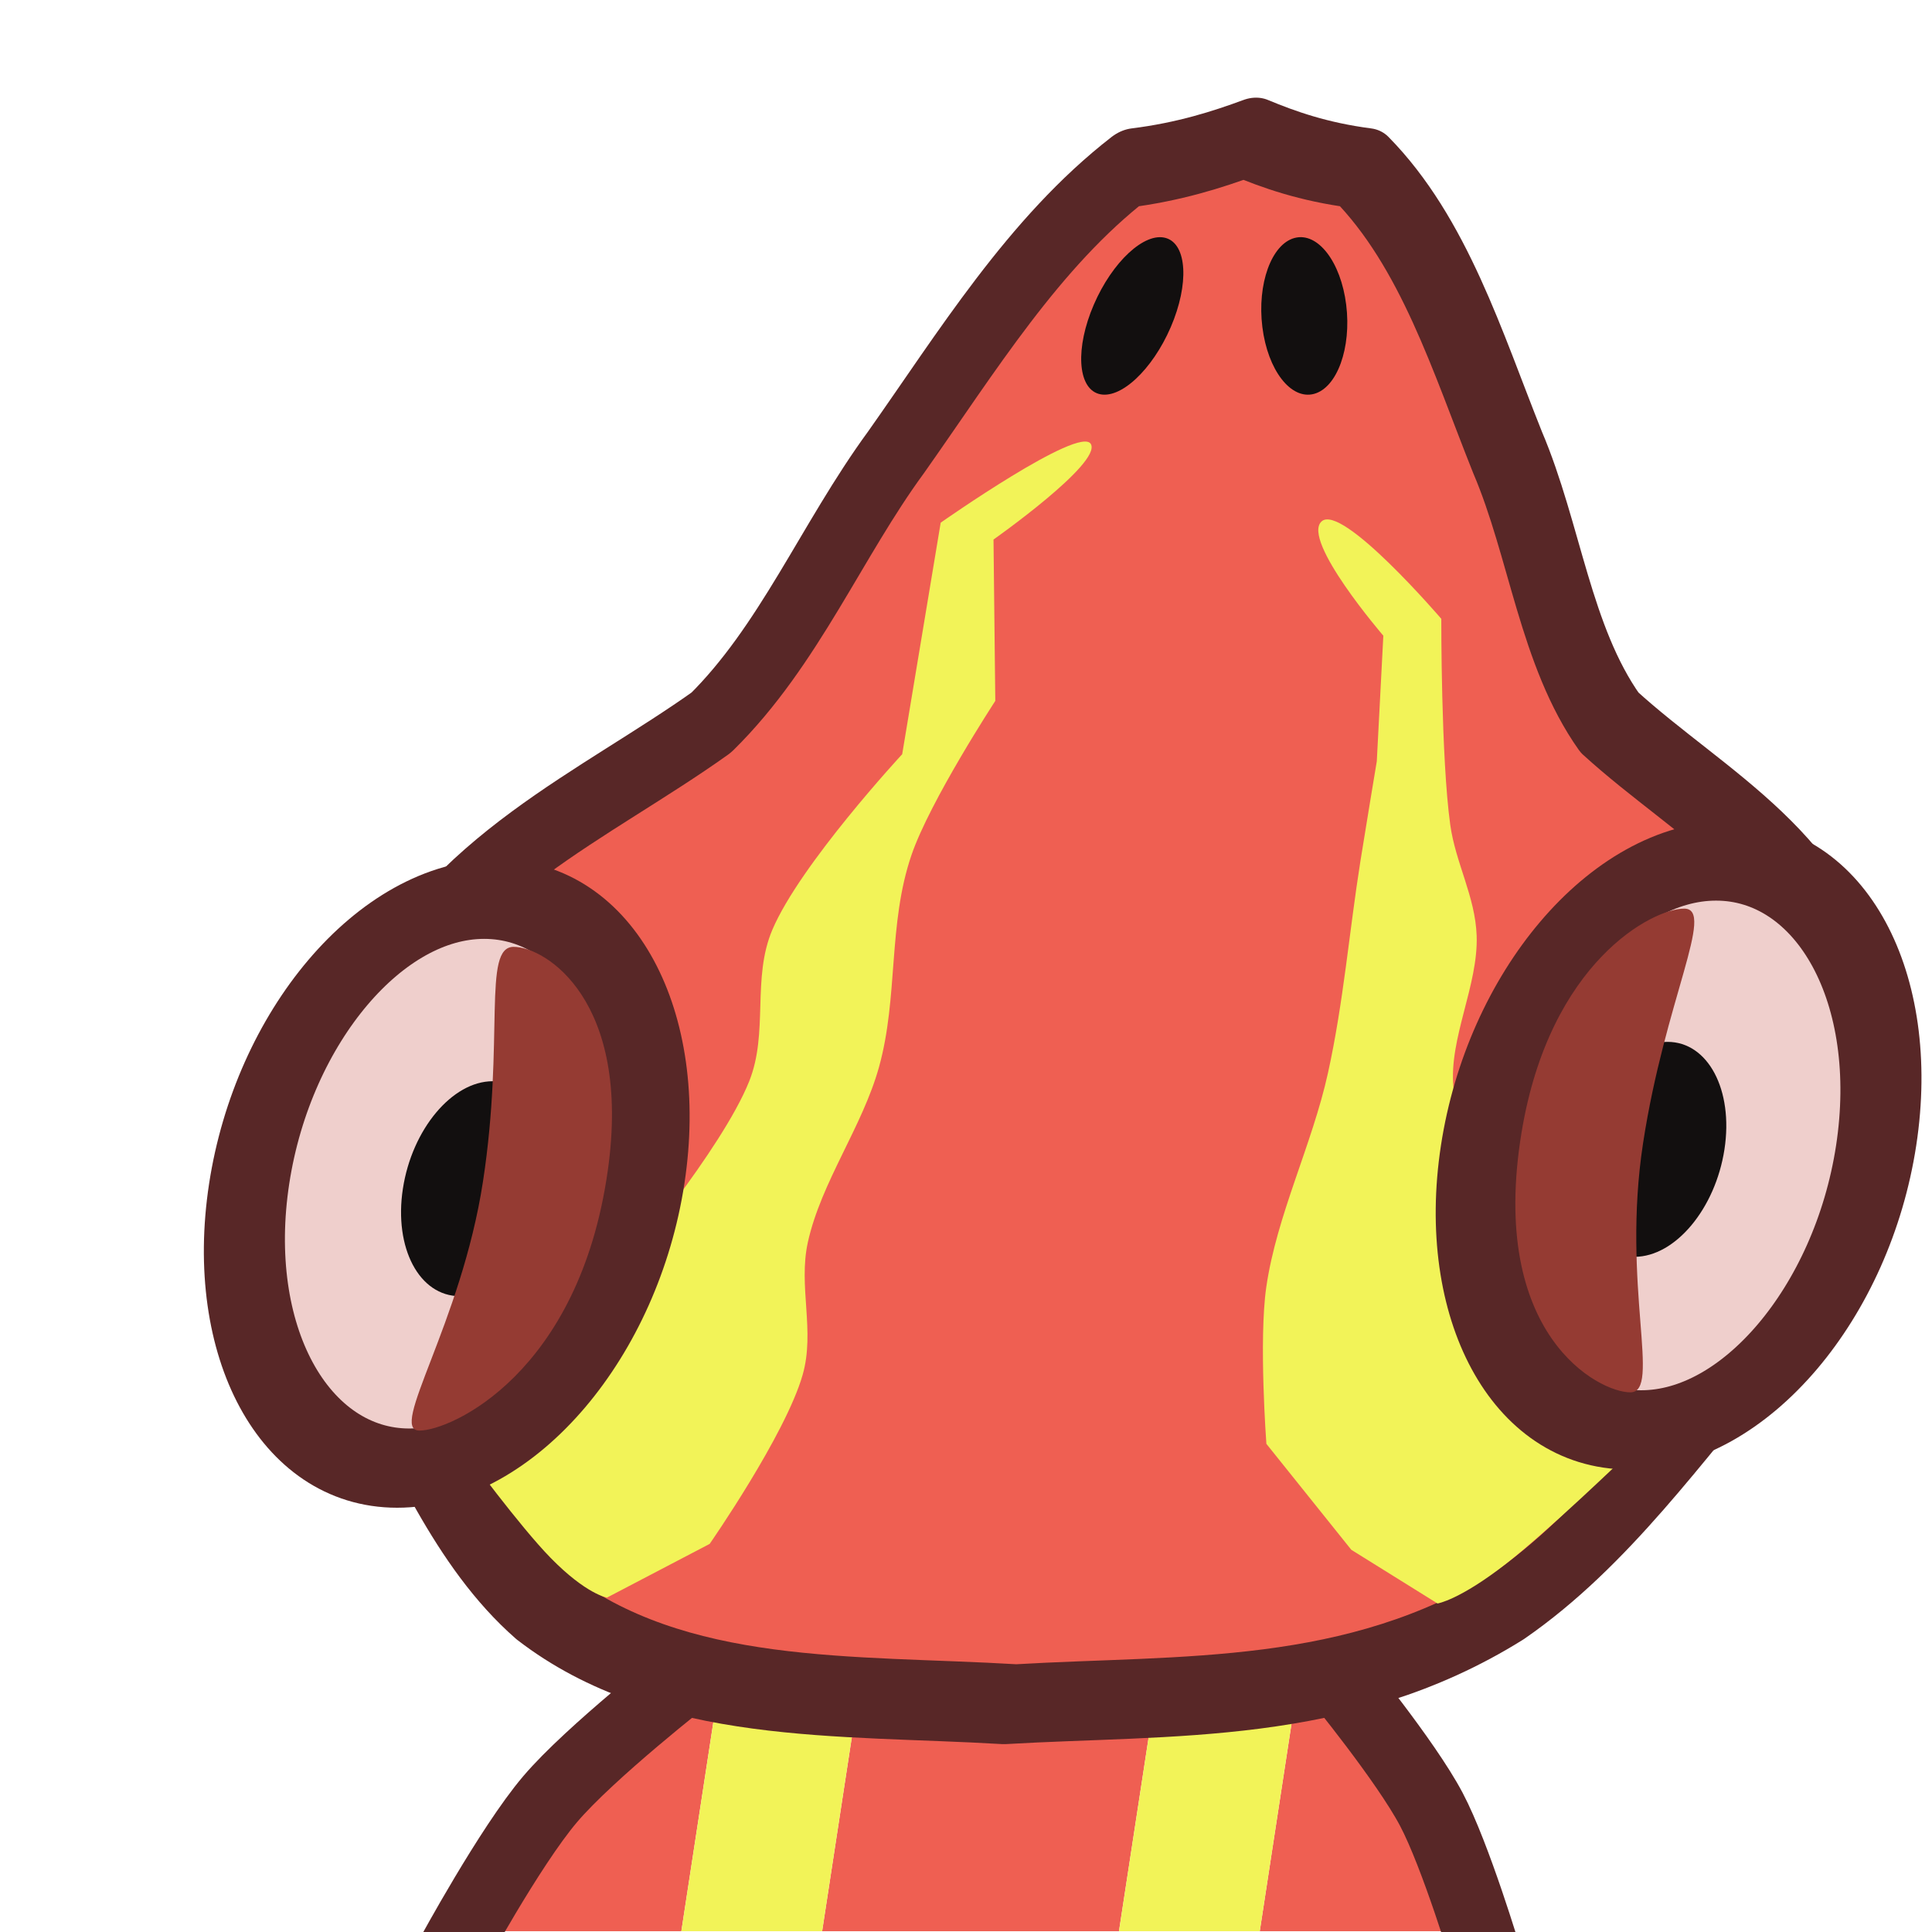
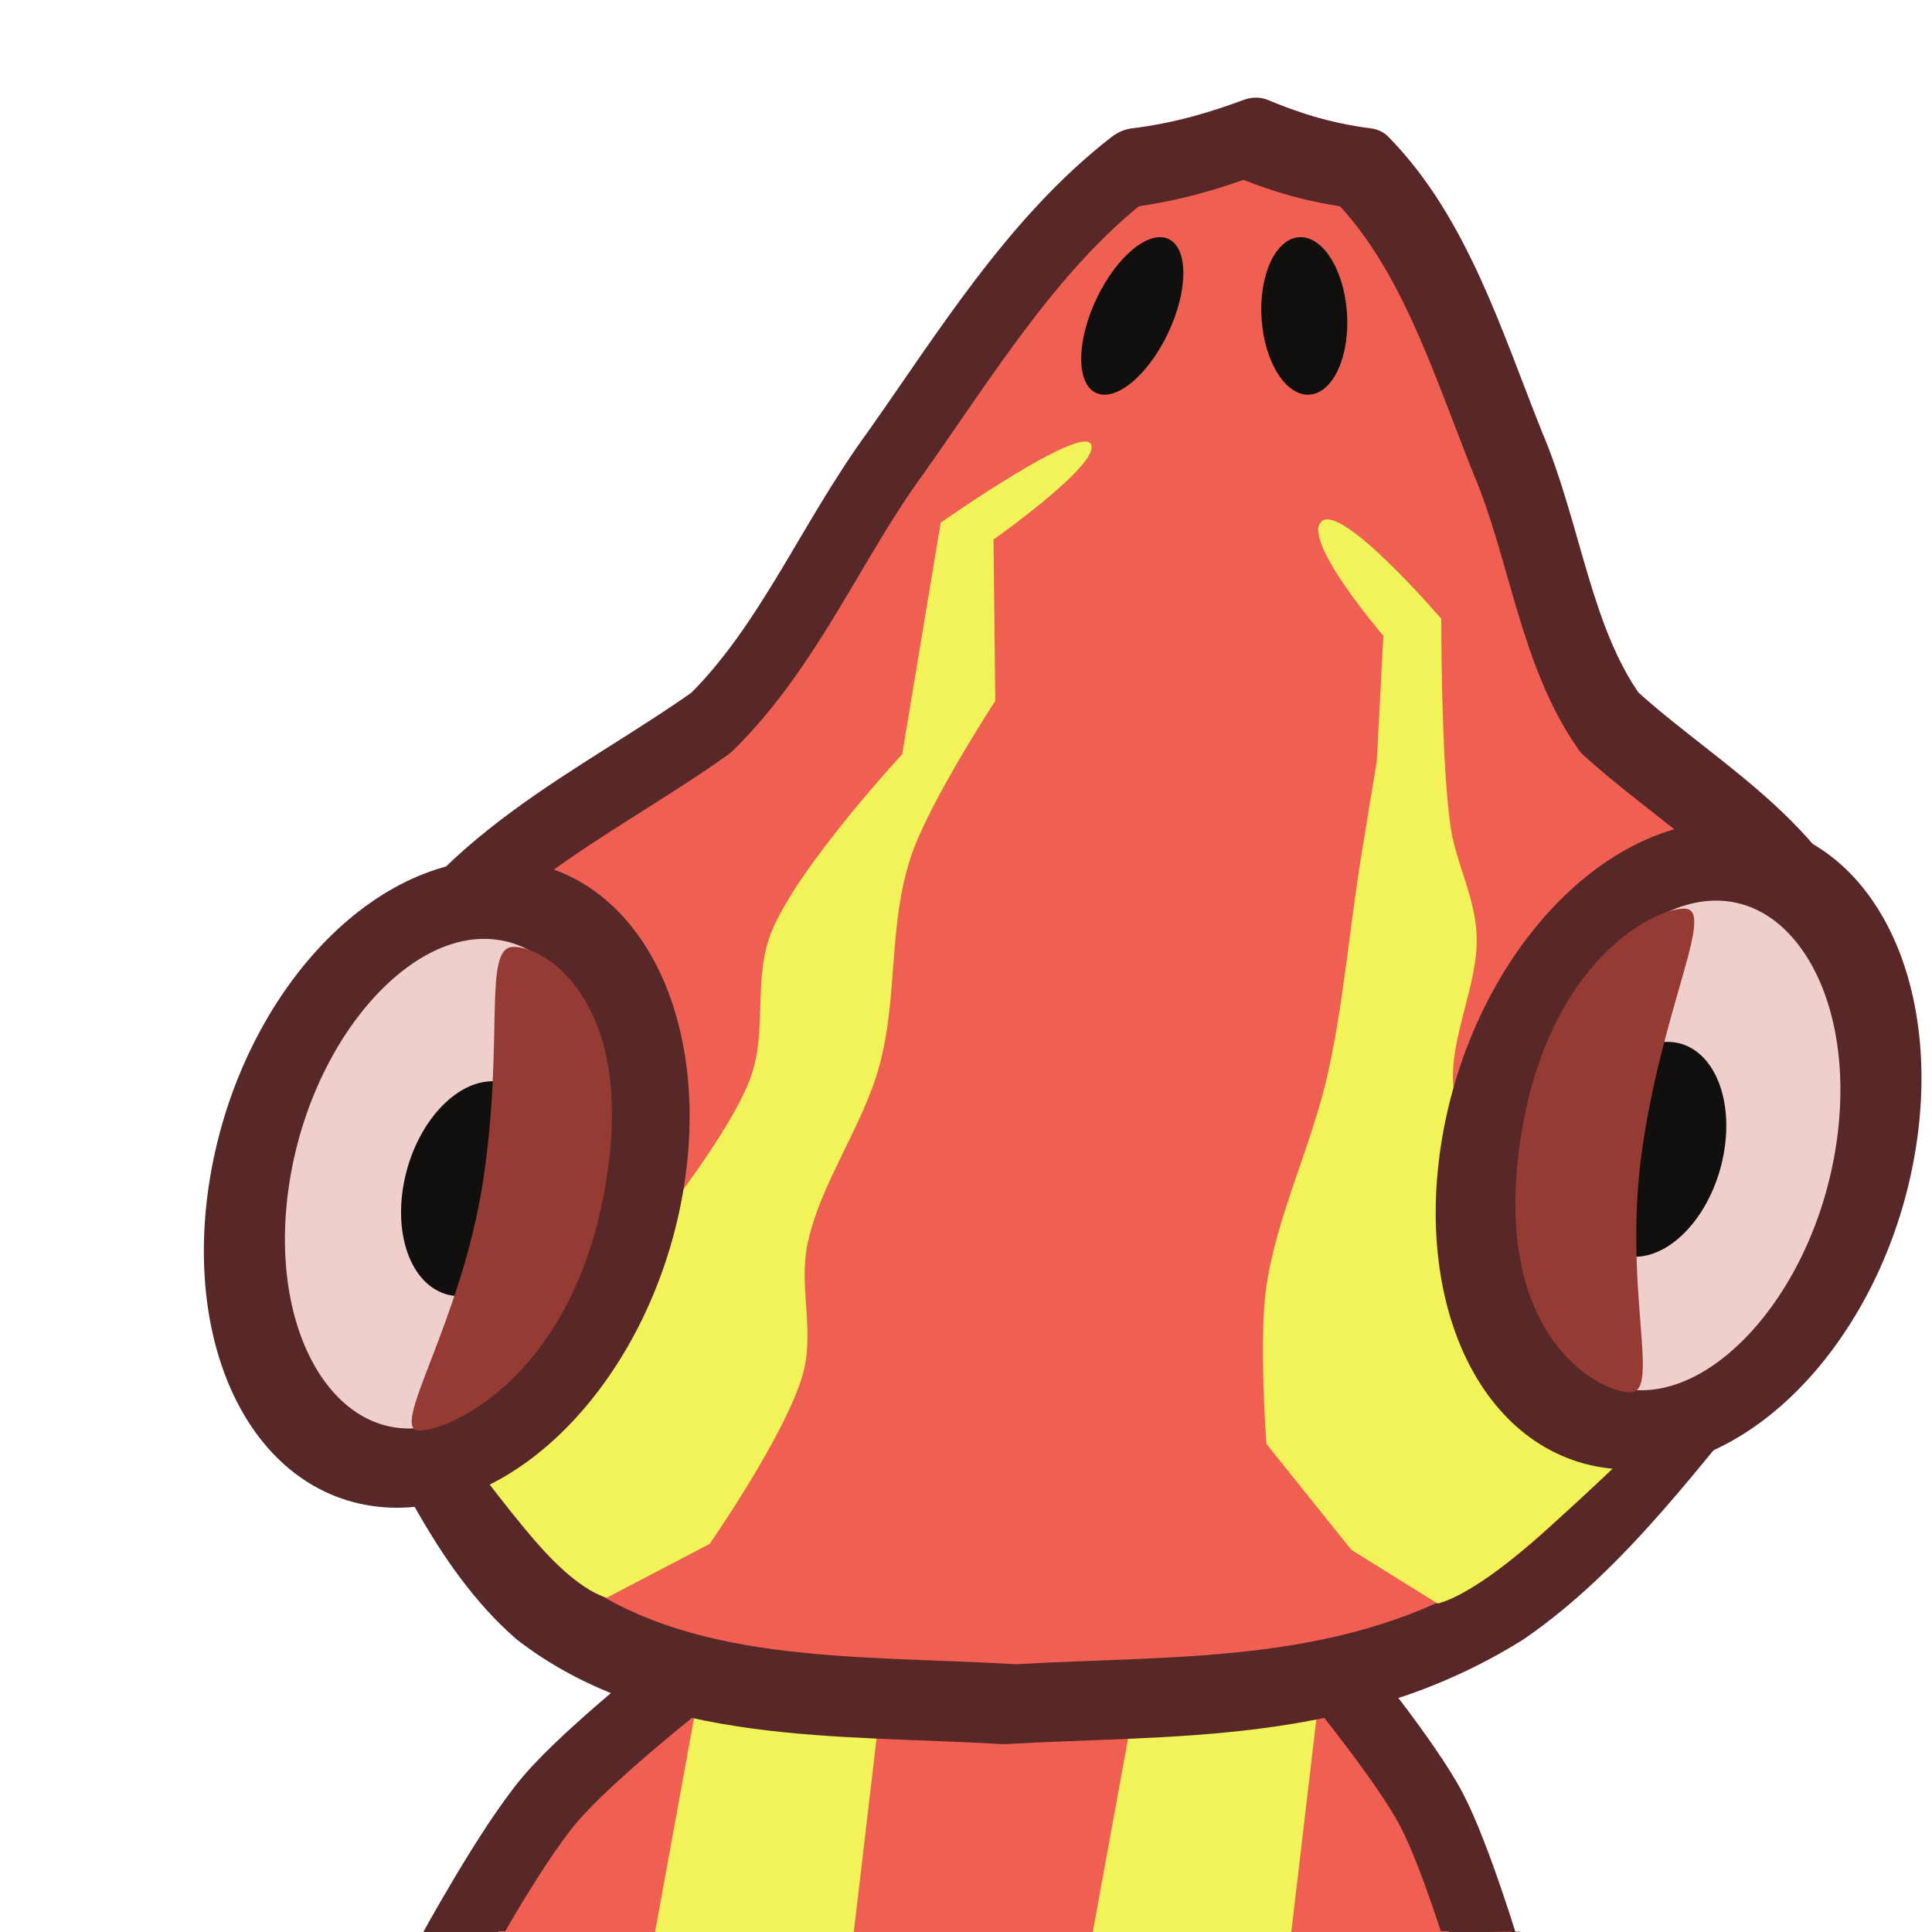
<svg xmlns="http://www.w3.org/2000/svg" width="80" height="80" version="1.1" id="svg6" xml:space="preserve">
  <defs id="defs6" />
  <path d="m 33.869,43.02 h -9.58 c -0.27,3.758 -0.572,7.516 -1.067,11.281 -0.707,5.383 5.31,15.056 5.31,15.056 l -9.475,10.61 h 9.156 z" style="fill:#ef5f52;stroke:#212532;stroke-width:0" id="path12" />
  <path d="M 51.99,43.02 H 39.699 l -5.656,36.947 h 12.291 z" style="fill:#ef5f52;stroke:#212532;stroke-width:0" id="path10" />
  <path d="M 68.699,43.02 H 57.82 L 52.164,79.967 H 61.354 L 55.321,69.397 c 0,0 11.35,-13.578 12.332,-18.93 0.495,-2.696 0.79,-5.035 1.046,-7.447 z" style="fill:#ef5f52;stroke:#212532;stroke-width:0" id="path8" />
-   <path d="m 57.82,43.02 h -5.83 l -5.656,36.947 h 5.83 z" style="fill:#f2f358;stroke:#5b5728;stroke-width:0;stroke-linecap:round;stroke-linejoin:round" id="path9" />
-   <path d="m 39.699,43.02 h -5.83 l -5.656,36.947 h 5.83 z" style="fill:#f2f358;stroke:#5b5728;stroke-width:0;stroke-linecap:round;stroke-linejoin:round" id="path11" />
+   <path d="M 57.82,43.02 H 51.99 L 45.251,80 l 8.224,-0.033 z" style="fill:#f2f358;stroke:#5b5728;stroke-width:0;stroke-linecap:round;stroke-linejoin:round" id="path9" />
+   <path d="M 39.699,43.02 H 33.869 L 27.13,79.967 35.355,80 Z" style="fill:#f2f358;stroke:#5b5728;stroke-width:0;stroke-linecap:round;stroke-linejoin:round" id="path11" />
  <path style="fill:#ef5f52;fill-opacity:1;stroke:#582727;stroke-width:3.3;stroke-linecap:round;stroke-linejoin:round;stroke-dasharray:none;stroke-opacity:1" d="m 37.377,9.316 c -1.377,0.492 -3.033,1.005 -5.229,1.26 -3.831,3.076 -6.1,7.616 -8.605,11.75 -2.307,3.636 -3.494,7.991 -6.482,11.16 -4.665,3.414 -10.865,5.964 -12.824,11.914 -1.681,4.621 -0.767,9.826 1.955,13.857 2.881,3.742 5.404,7.978 9.326,10.74 6.552,4.126 14.379,3.648 21.859,4.053 7.48,-0.405 15.309,0.073 21.861,-4.053 3.922,-2.762 6.443,-6.998 9.324,-10.74 2.722,-4.031 3.636,-9.236 1.955,-13.857 -1.959,-5.95 -8.157,-8.5 -12.822,-11.914 -2.988,-3.169 -4.175,-7.524 -6.482,-11.16 -2.505,-4.134 -4.775,-8.674 -8.605,-11.75 -2.195,-0.254 -3.853,-0.768 -5.23,-1.26 z" id="path1" transform="matrix(0.9153344,0,-0.1534115,1.002119,18.97401,-3.638596)" />
  <path style="fill:#f2f358;fill-opacity:1;stroke:#582727;stroke-width:0;stroke-linecap:round;stroke-linejoin:round;stroke-dasharray:none;stroke-opacity:1" d="m 59.682,25.625 c 0,0 -4.127,-4.815 -4.962,-4.031 -0.835,0.784 2.561,4.729 2.561,4.729 l -0.271,5.201 c 0,0 -0.459,2.751 -0.677,4.126 -0.464,2.926 -0.701,5.858 -1.344,8.777 -0.656,2.979 -2.126,5.891 -2.556,8.876 -0.314,2.186 0.005,6.483 0.005,6.483 l 3.517,4.388 3.57,2.223 c 0,0 0.903,-0.137 2.843,-1.649 1.689,-1.316 4.787,-4.295 4.787,-4.295 l -2.61,-2.527 -1.485,-5.214 c 0,0 -2.612,-4.875 -2.877,-7.687 -0.192,-2.033 1.035,-4.225 0.962,-6.283 -0.057,-1.614 -0.875,-3.011 -1.093,-4.588 -0.385,-2.782 -0.371,-8.53 -0.371,-8.53 z" id="path6-7" />
  <ellipse style="fill:#efcfcc;fill-opacity:1;stroke:#582727;stroke-width:3.319;stroke-linecap:round;stroke-linejoin:round;stroke-dasharray:none;stroke-opacity:1" id="path2-7" cx="-76.768" cy="47.983" rx="8.181" ry="11.915" transform="matrix(-1,0,-0.1513242,0.9884842,0,0)" />
  <ellipse style="fill:#120f0f;fill-opacity:1;stroke:#582727;stroke-width:0;stroke-linecap:round;stroke-linejoin:round;stroke-dasharray:none;stroke-opacity:1" id="path4-0" cx="75.654" cy="48.146" rx="3.038" ry="4.502" transform="matrix(1,0,-0.1513242,0.9884842,0,0)" />
  <path id="path3-2" style="fill:#953b33;stroke:#582727;stroke-width:0;stroke-linecap:round;stroke-linejoin:round" d="m 63.006,46.882 c -1.387,8.398 3.194,10.772 4.501,10.772 1.307,0 -0.375,-4.414 0.529,-10.319 0.904,-5.905 3.011,-9.711 1.704,-9.711 -1.307,-10e-7 -5.569,2.206 -6.734,9.259 z" />
  <ellipse style="fill:#120f0f;fill-opacity:1;stroke:#582727;stroke-width:0;stroke-linecap:round;stroke-linejoin:round;stroke-dasharray:none;stroke-opacity:1" id="path5" cx="48.612" cy="-0.493" rx="1.66" ry="3.514" transform="matrix(0.9604572,0.2784277,-0.395539,0.9184492,0,0)" />
  <ellipse style="fill:#120f0f;fill-opacity:1;stroke:#582727;stroke-width:0;stroke-linecap:round;stroke-linejoin:round;stroke-dasharray:none;stroke-opacity:1" id="path5-6" cx="-52.465" cy="26.786" rx="1.796" ry="3.253" transform="matrix(-0.9663331,0.2572944,0.123532,0.9923406,0,0)" />
  <path style="fill:#f2f358;fill-opacity:1;stroke:#582727;stroke-width:0;stroke-linecap:round;stroke-linejoin:round;stroke-dasharray:none;stroke-opacity:1" d="m 38.952,21.643 c 0,0 5.772,-4.054 6.219,-3.255 0.446,0.799 -4.032,3.953 -4.032,3.953 l 0.074,6.682 c 0,0 -2.704,4.138 -3.471,6.383 -0.982,2.875 -0.538,5.874 -1.344,8.777 -0.687,2.475 -2.397,4.766 -2.946,7.254 -0.406,1.839 0.307,3.668 -0.217,5.495 -0.712,2.488 -3.85,6.998 -3.85,6.998 l -4.251,2.223 c 0,0 -0.861,-0.137 -2.338,-1.649 -1.286,-1.316 -3.472,-4.295 -3.472,-4.295 l 3.384,-2.527 3.081,-5.214 c 0,0 4.104,-4.875 5.231,-7.687 0.814,-2.033 0.103,-4.262 0.962,-6.283 1.151,-2.71 5.376,-7.268 5.376,-7.268 z" id="path6" />
  <ellipse style="fill:#efcfcc;fill-opacity:1;stroke:#582727;stroke-width:3.319;stroke-linecap:round;stroke-linejoin:round;stroke-dasharray:none;stroke-opacity:1" id="path2" cx="26.002" cy="49.585" rx="8.181" ry="11.915" transform="matrix(1,0,-0.1513242,0.9884842,0,0)" />
  <ellipse style="fill:#120f0f;fill-opacity:1;stroke:#582727;stroke-width:0;stroke-linecap:round;stroke-linejoin:round;stroke-dasharray:none;stroke-opacity:1" id="path4" cx="27.256" cy="49.795" rx="3.038" ry="4.502" transform="matrix(1,0,-0.1513242,0.9884842,0,0)" />
  <path id="path3" style="fill:#953b33;stroke:#582727;stroke-width:0;stroke-linecap:round;stroke-linejoin:round" d="m 25.168,48.465 c -1.185,8.398 -6.492,10.772 -7.799,10.772 -1.307,0 1.727,-4.414 2.631,-10.319 0.904,-5.905 -0.037,-9.711 1.269,-9.711 1.307,-1e-6 4.894,2.206 3.899,9.259 z" />
  <path d="m 18.656,80.99 c 0,0 2.449,-4.519 4.123,-6.489 1.662,-1.955 5.753,-5.144 5.753,-5.144 m 33.034,11.774 c 0,0 -1.278,-4.284 -2.3,-6.216 C 58.202,72.903 55.321,69.397 55.321,69.397" style="fill:#66c487;fill-opacity:0;stroke:#582727;stroke-width:2.93;stroke-linecap:butt;stroke-dasharray:none;stroke-opacity:1" id="path17-2-8" />
+   <path d="m 17.805,159.967 h 44.768 c -0.113,-7.416 3.035,-45.78 0,-80 H 17.805 c -1.281,19.445 0.888,69.192 0,80 z" style="fill:#ef5f52;fill-opacity:1;stroke:#212532;stroke-width:0" id="path17-6-7" />
+   <rect style="fill:#f2f358;fill-opacity:1;stroke:#5b5728;stroke-width:0;stroke-linecap:round;stroke-linejoin:round;stroke-dasharray:none;stroke-opacity:1" id="rect6-8-5-8" width="80" height="8.224" x="79.967" y="-53.475" transform="rotate(90)" />
+   <path d="m 19.171,79.967 4.8e-4,3.361 -0.363,5.287 c 0,0 -1.067,10.816 -1.093,16.242 -0.048,9.831 1.479,19.615 1.693,29.444 0.117,5.383 -0.225,16.15 -0.225,16.15 l -0.011,9.537 m 42.296,-0.021 0.299,-13.506 c 0,0 1.321,-10.643 1.485,-15.996 0.204,-6.7 -0.482,-11.192 -0.635,-20.1 -0.036,-2.124 0.857,-11.739 0.561,-17.602 -0.124,-2.45 -0.962,-6.353 -1.402,-9.181 -0.332,-2.133 -0.308,-3.616 -0.308,-3.616" style="fill:#66c487;fill-opacity:0;stroke:#582727;stroke-width:2.93;stroke-linecap:butt;stroke-dasharray:none;stroke-opacity:1" id="path17-2-8-7" />
+   <rect style="fill:#f2f358;fill-opacity:1;stroke:#5b5728;stroke-width:0;stroke-linecap:round;stroke-linejoin:round;stroke-dasharray:none;stroke-opacity:1" id="rect6-8-5" width="80" height="8.224" x="79.967" y="-35.355" transform="rotate(90)" />
</svg>
